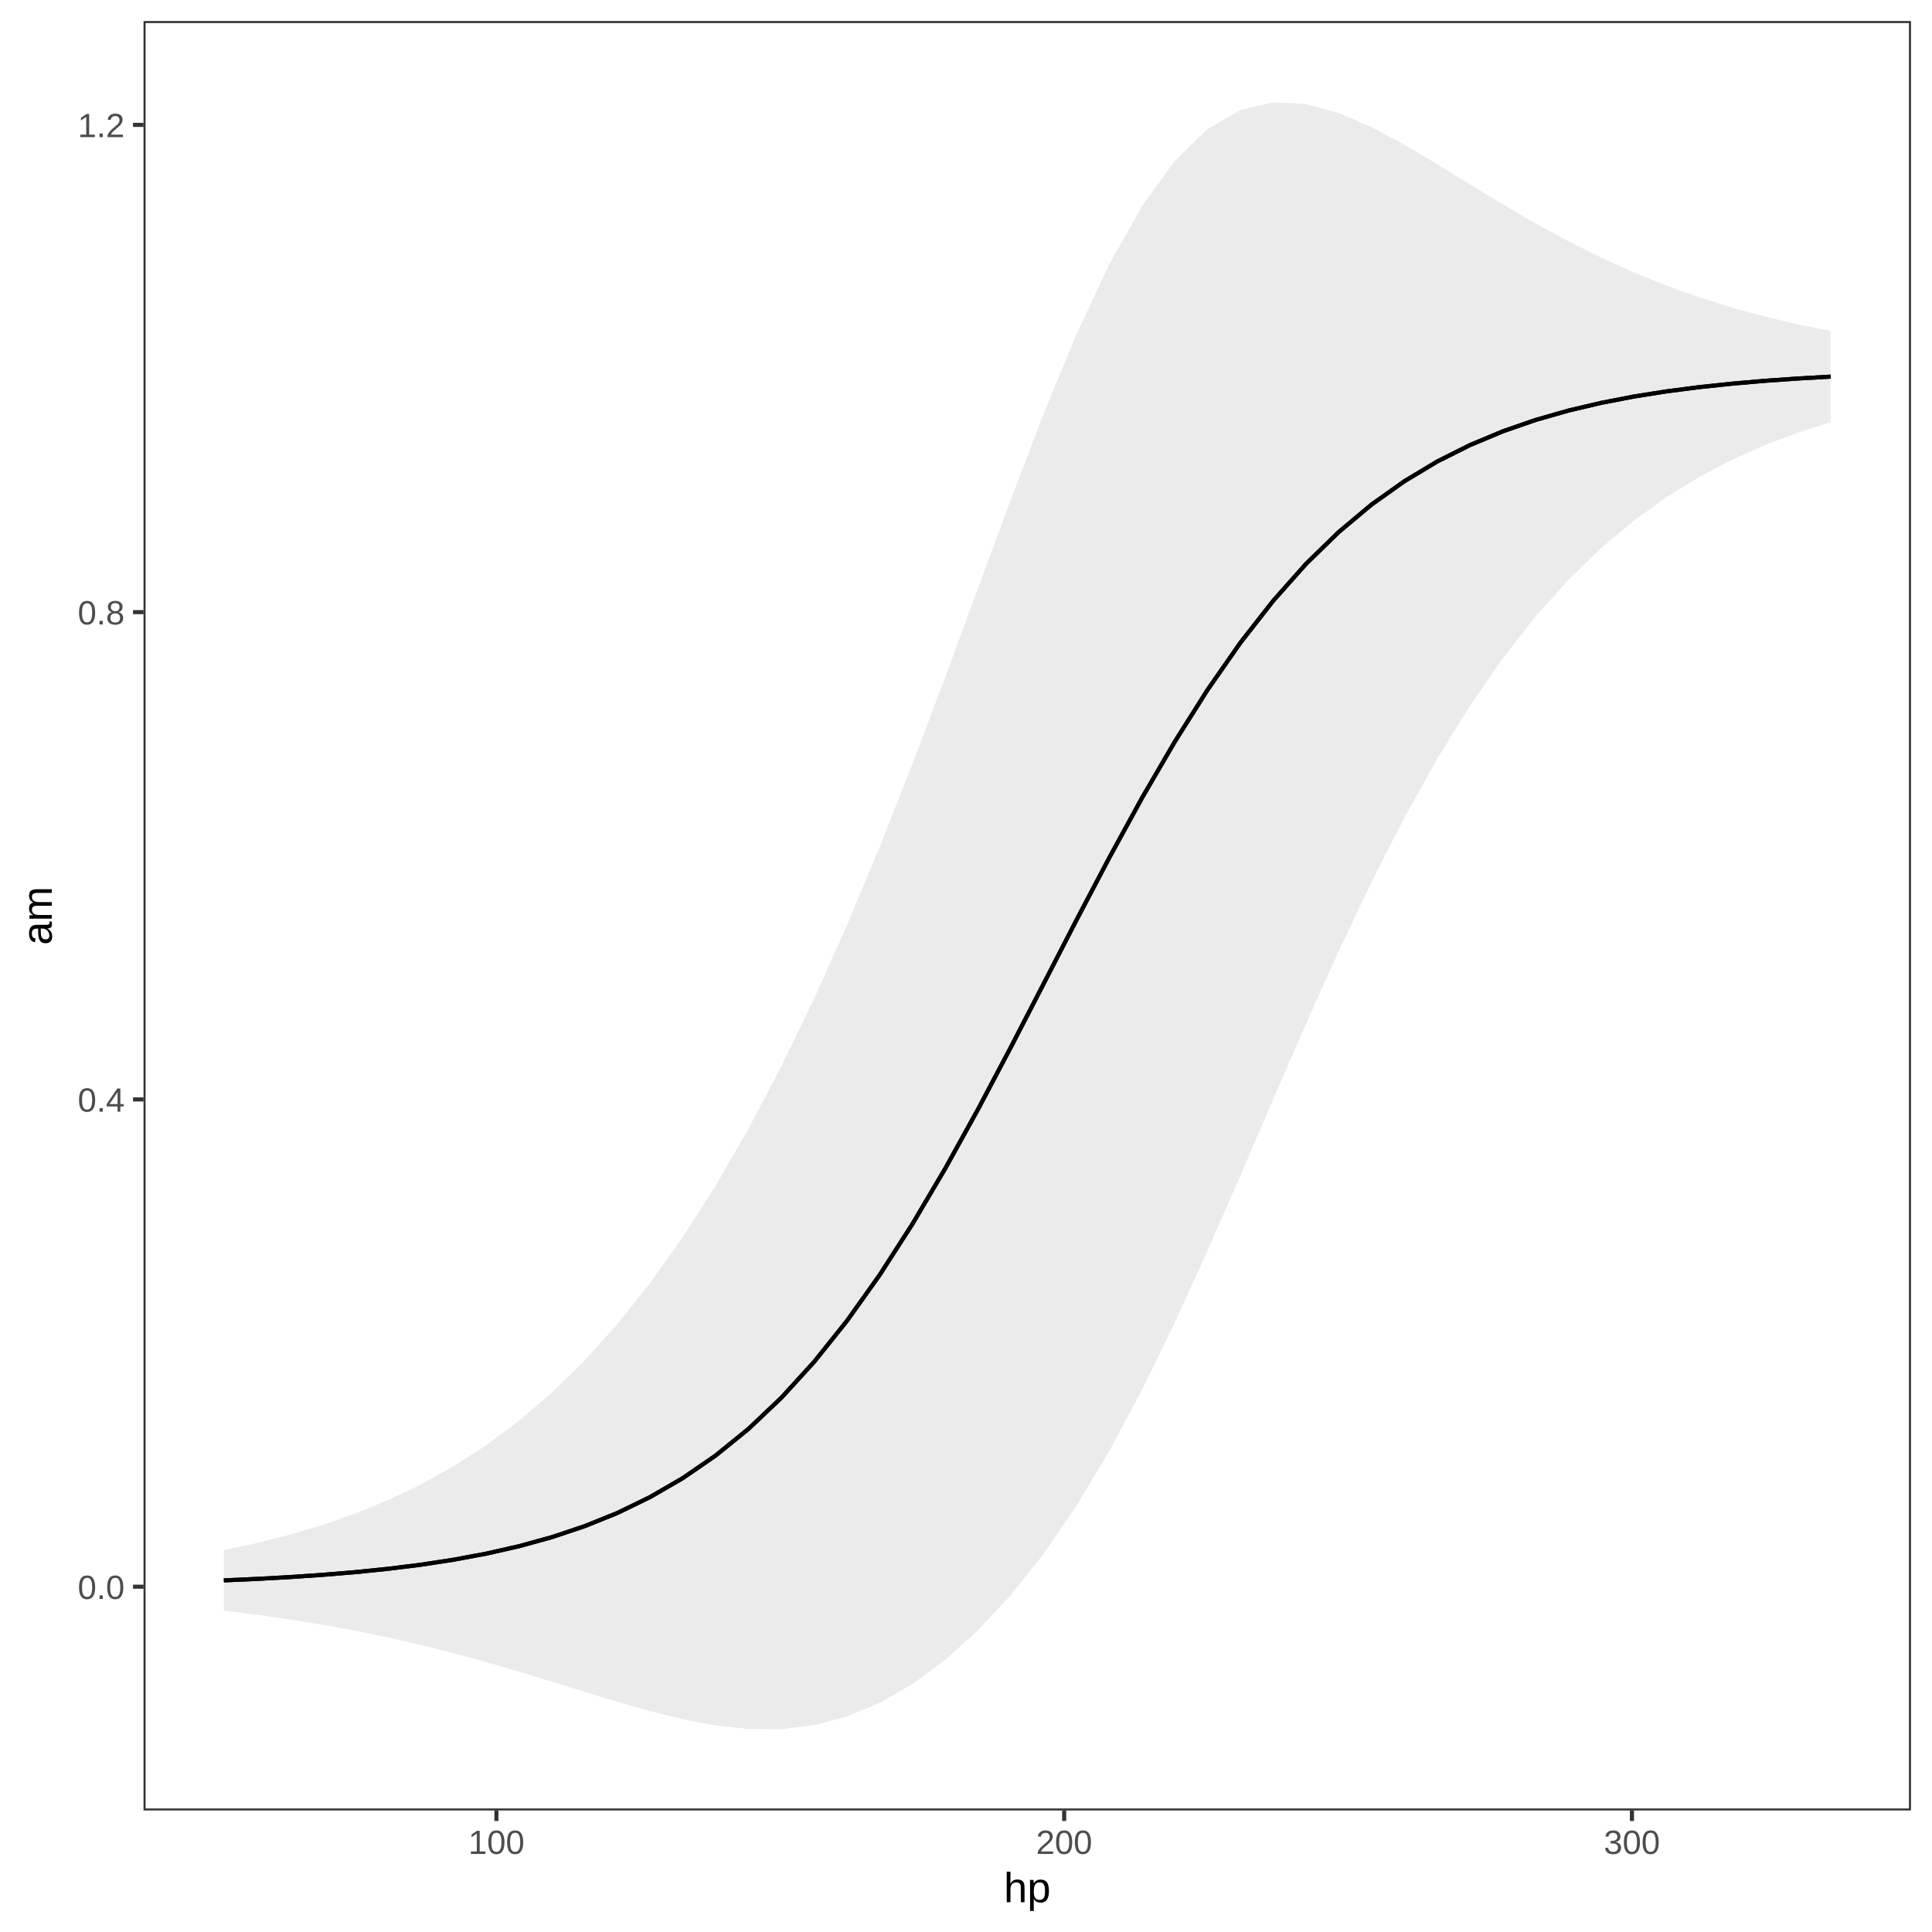
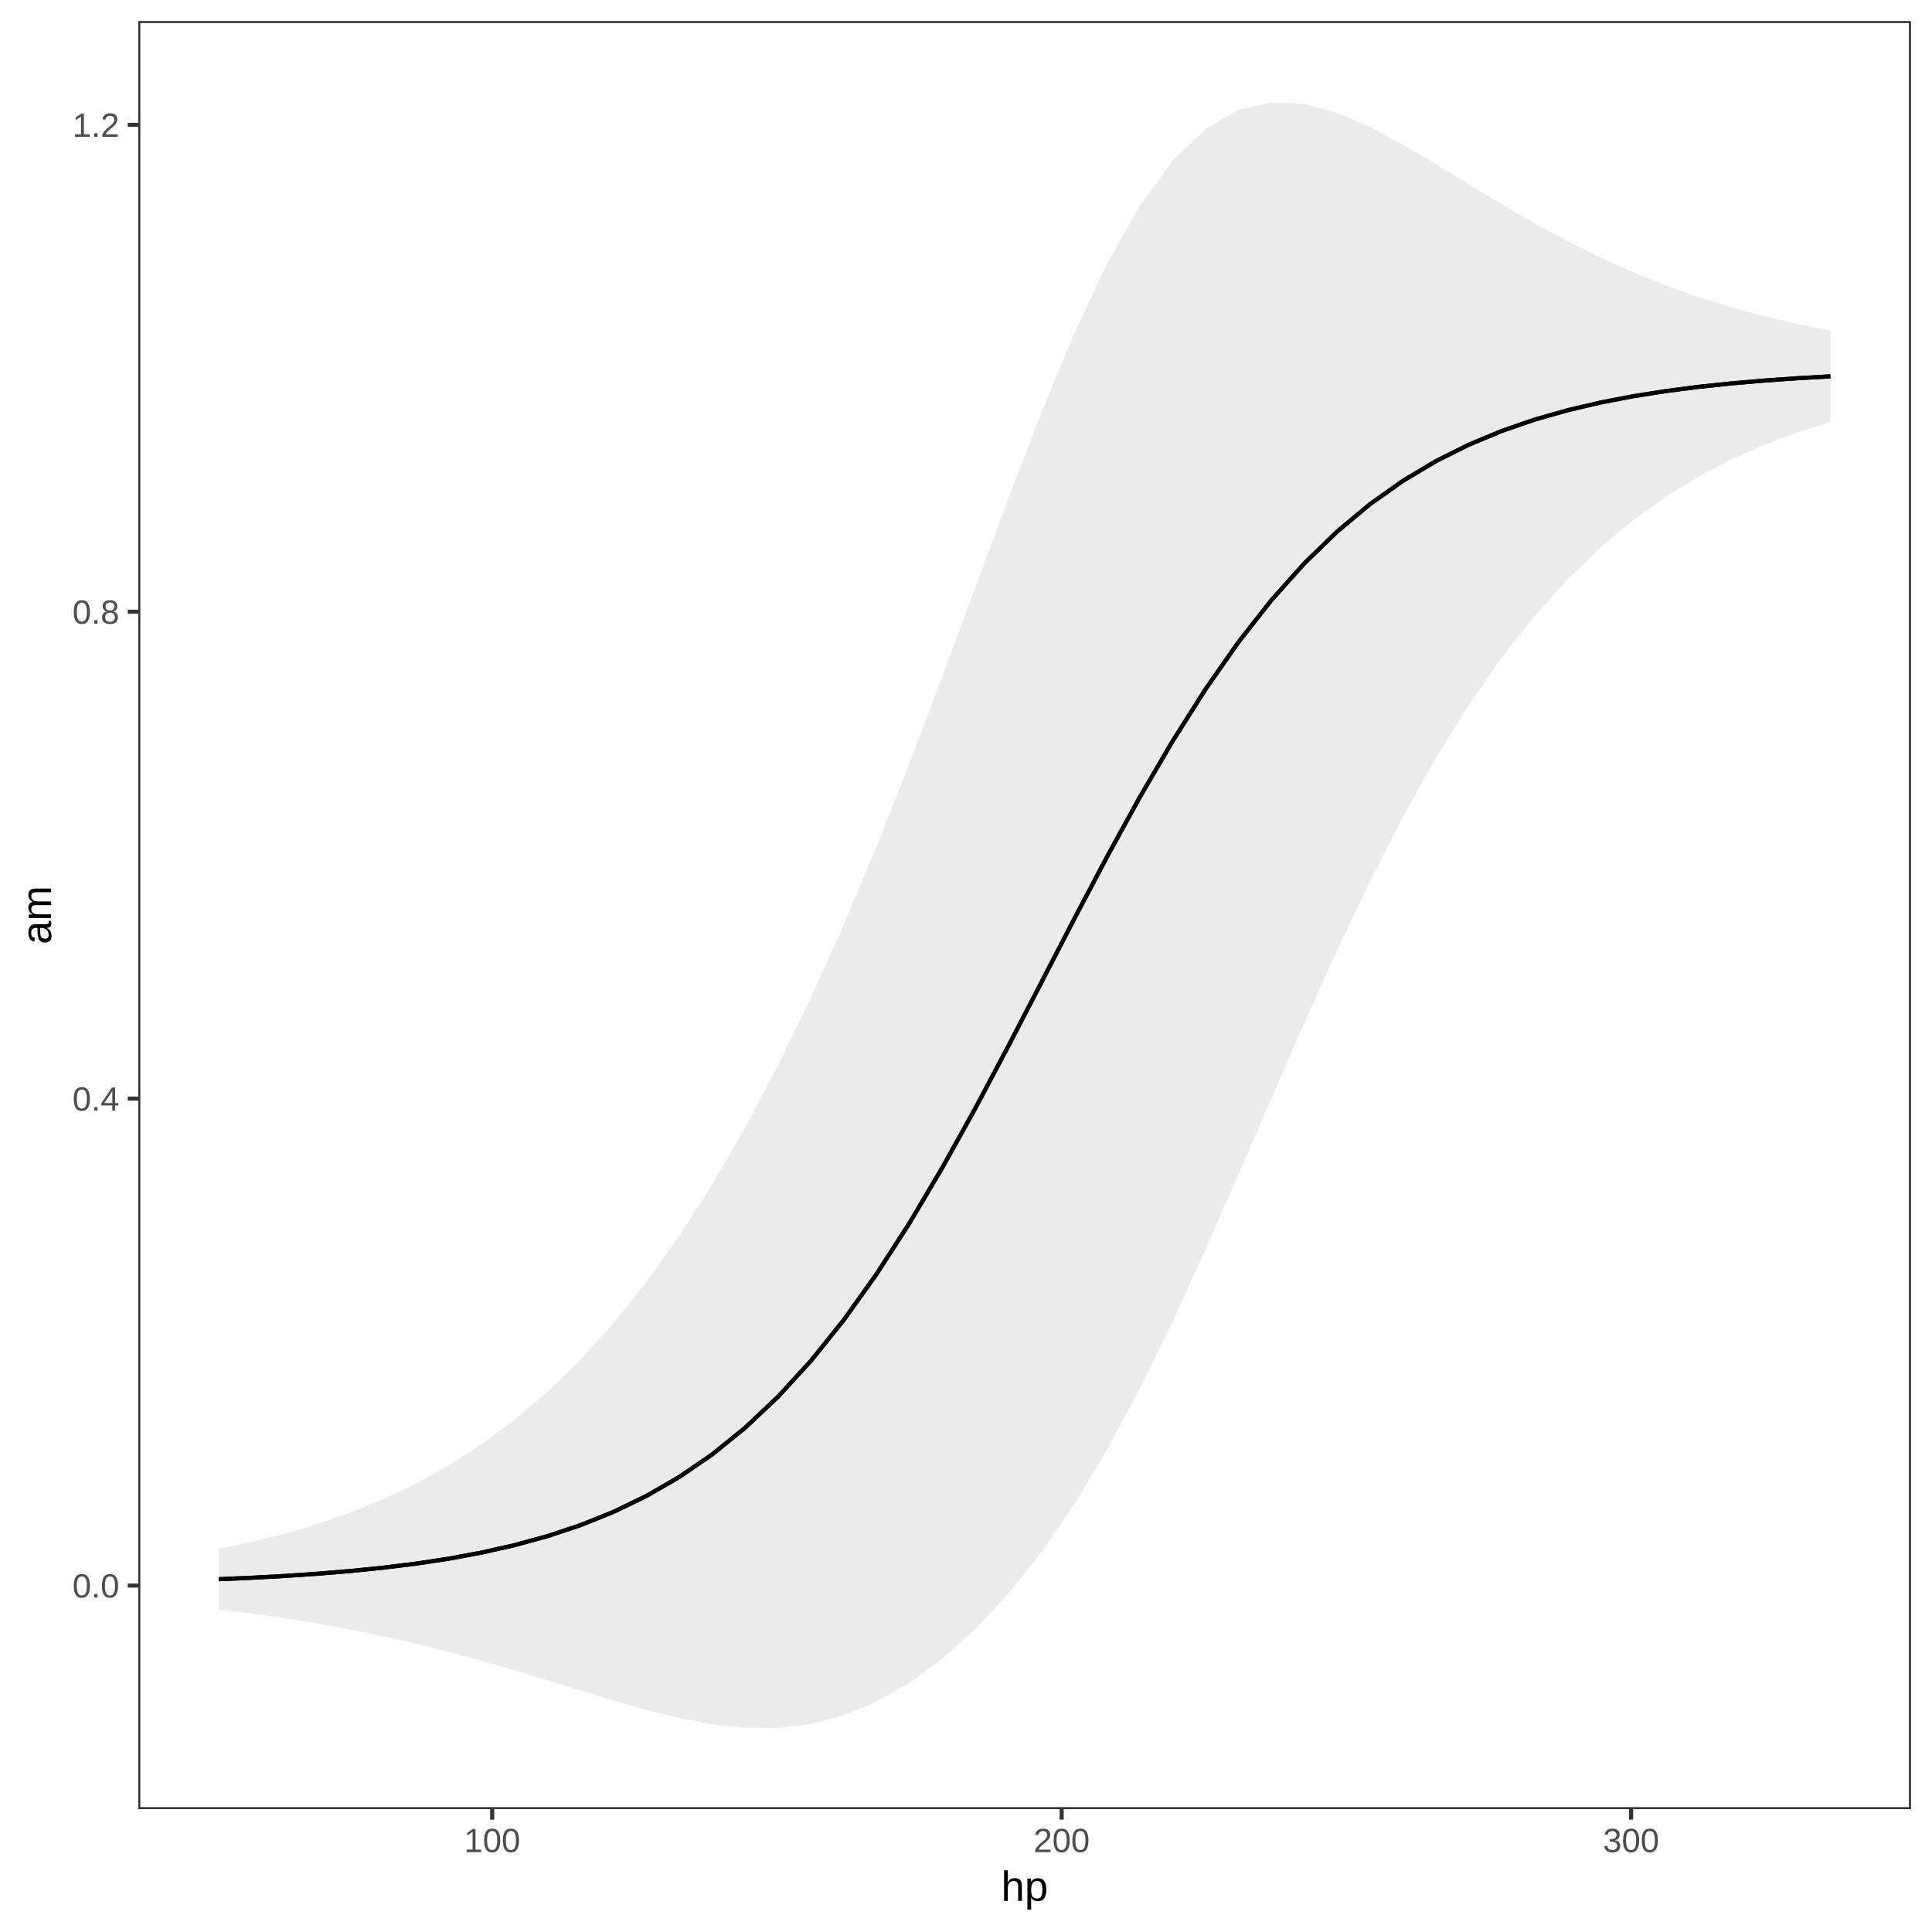
<svg xmlns="http://www.w3.org/2000/svg" class="svglite" width="504.00pt" height="504.00pt" viewBox="0 0 504.00 504.00">
  <defs>
    <style type="text/css">
    .svglite line, .svglite polyline, .svglite polygon, .svglite path, .svglite rect, .svglite circle {
      fill: none;
      stroke: #000000;
      stroke-linecap: round;
      stroke-linejoin: round;
      stroke-miterlimit: 10.00;
    }
    .svglite text {
      white-space: pre;
    }
  </style>
  </defs>
  <rect width="100%" height="100%" style="stroke: none; fill: #FFFFFF;" />
  <defs>
    <clipPath id="cpMC4wMHw1MDQuMDB8MC4wMHw1MDQuMDA=">
      <rect x="0.00" y="0.00" width="504.00" height="504.00" />
    </clipPath>
  </defs>
  <g clip-path="url(#cpMC4wMHw1MDQuMDB8MC4wMHw1MDQuMDA=)">
-     <rect x="-0" y="0.00" width="504.00" height="504.00" style="stroke-width: 1.07; stroke: #FFFFFF; fill: #FFFFFF;" />
+     <rect x="0" y="0.00" width="504.00" height="504.00" style="stroke-width: 1.07; stroke: #FFFFFF; fill: #FFFFFF;" />
  </g>
  <defs>
-     <clipPath id="cpMzcuNDR8NDk4LjUyfDUuNDh8NDcyLjI5">
-       <rect x="37.44" y="5.48" width="461.08" height="466.82" />
+     <clipPath id="cpMzYuMDd8NDk4LjUyfDUuNDh8NDcxLjk1">
+       <rect x="36.07" y="5.48" width="462.45" height="466.47" />
    </clipPath>
  </defs>
-   <g clip-path="url(#cpMzcuNDR8NDk4LjUyfDUuNDh8NDcyLjI5)">
-     <rect x="37.44" y="5.48" width="461.08" height="466.82" style="stroke-width: 1.07; stroke: none; fill: #FFFFFF;" />
-     <polygon points="58.40,404.37 66.96,402.54 75.51,400.39 84.06,397.85 92.62,394.87 101.17,391.37 109.73,387.29 118.28,382.53 126.84,377.01 135.39,370.63 143.94,363.31 152.50,354.94 161.05,345.42 169.61,334.68 178.16,322.64 186.72,309.24 195.27,294.44 203.82,278.20 212.38,260.51 220.93,241.41 229.49,220.94 238.04,199.25 246.60,176.60 255.15,153.40 263.70,130.26 272.26,107.93 280.81,87.24 289.37,68.97 297.92,53.75 306.48,41.95 315.03,33.66 323.59,28.70 332.14,26.70 340.69,27.14 349.25,29.48 357.80,33.18 366.36,37.77 374.91,42.85 383.47,48.11 392.02,53.30 400.57,58.28 409.13,62.94 417.68,67.21 426.24,71.07 434.79,74.52 443.35,77.57 451.90,80.25 460.45,82.58 469.01,84.61 477.56,86.35 477.56,110.14 469.01,112.87 460.45,116.09 451.90,119.90 443.35,124.39 434.79,129.66 426.24,135.81 417.68,142.99 409.13,151.29 400.57,160.84 392.02,171.75 383.47,184.11 374.91,197.96 366.36,213.30 357.80,230.05 349.25,248.07 340.69,267.09 332.14,286.75 323.59,306.62 315.03,326.20 306.48,344.99 297.92,362.56 289.37,378.56 280.81,392.83 272.26,405.32 263.70,416.10 255.15,425.29 246.60,433.00 238.04,439.30 229.49,444.22 220.93,447.78 212.38,450.04 203.82,451.08 195.27,451.04 186.72,450.12 178.16,448.50 169.61,446.39 161.05,443.95 152.50,441.34 143.94,438.69 135.39,436.08 126.84,433.59 118.28,431.26 109.73,429.11 101.17,427.15 92.62,425.39 84.06,423.83 75.51,422.44 66.96,421.23 58.40,420.17 " style="stroke-width: 0.00; stroke: none; stroke-linecap: butt; fill: #333333; fill-opacity: 0.10;" />
-     <polyline points="58.40,404.37 66.96,402.54 75.51,400.39 84.06,397.85 92.62,394.87 101.17,391.37 109.73,387.29 118.28,382.53 126.84,377.01 135.39,370.63 143.94,363.31 152.50,354.94 161.05,345.42 169.61,334.68 178.16,322.64 186.72,309.24 195.27,294.44 203.82,278.20 212.38,260.51 220.93,241.41 229.49,220.94 238.04,199.25 246.60,176.60 255.15,153.40 263.70,130.26 272.26,107.93 280.81,87.24 289.37,68.97 297.92,53.75 306.48,41.95 315.03,33.66 323.59,28.70 332.14,26.70 340.69,27.14 349.25,29.48 357.80,33.18 366.36,37.77 374.91,42.85 383.47,48.11 392.02,53.30 400.57,58.28 409.13,62.94 417.68,67.21 426.24,71.07 434.79,74.52 443.35,77.57 451.90,80.25 460.45,82.58 469.01,84.61 477.56,86.35 " style="stroke-width: 1.07; stroke: none; stroke-linecap: butt;" />
-     <polyline points="477.56,110.14 469.01,112.87 460.45,116.09 451.90,119.90 443.35,124.39 434.79,129.66 426.24,135.81 417.68,142.99 409.13,151.29 400.57,160.84 392.02,171.75 383.47,184.11 374.91,197.96 366.36,213.30 357.80,230.05 349.25,248.07 340.69,267.09 332.14,286.75 323.59,306.62 315.03,326.20 306.48,344.99 297.92,362.56 289.37,378.56 280.81,392.83 272.26,405.32 263.70,416.10 255.15,425.29 246.60,433.00 238.04,439.30 229.49,444.22 220.93,447.78 212.38,450.04 203.82,451.08 195.27,451.04 186.72,450.12 178.16,448.50 169.61,446.39 161.05,443.95 152.50,441.34 143.94,438.69 135.39,436.08 126.84,433.59 118.28,431.26 109.73,429.11 101.17,427.15 92.62,425.39 84.06,423.83 75.51,422.44 66.96,421.23 58.40,420.17 " style="stroke-width: 1.07; stroke: none; stroke-linecap: butt;" />
-     <polyline points="58.40,412.27 66.96,411.89 75.51,411.42 84.06,410.84 92.62,410.13 101.17,409.26 109.73,408.20 118.28,406.89 126.84,405.30 135.39,403.36 143.94,401.00 152.50,398.14 161.05,394.69 169.61,390.53 178.16,385.57 186.72,379.68 195.27,372.74 203.82,364.64 212.38,355.27 220.93,344.59 229.49,332.58 238.04,319.28 246.60,304.80 255.15,289.35 263.70,273.18 272.26,256.62 280.81,240.03 289.37,223.77 297.92,208.15 306.48,193.47 315.03,179.93 323.59,167.66 332.14,156.73 340.69,147.11 349.25,138.78 357.80,131.62 366.36,125.54 374.91,120.40 383.47,116.11 392.02,112.53 400.57,109.56 409.13,107.11 417.68,105.10 426.24,103.44 434.79,102.09 443.35,100.98 451.90,100.08 460.45,99.34 469.01,98.74 477.56,98.25 " style="stroke-width: 1.07; stroke-linecap: butt;" />
-     <polyline points="58.40,412.27 66.96,411.89 75.51,411.42 84.06,410.84 92.62,410.13 101.17,409.26 109.73,408.20 118.28,406.89 126.84,405.30 135.39,403.36 143.94,401.00 152.50,398.14 161.05,394.69 169.61,390.53 178.16,385.57 186.72,379.68 195.27,372.74 203.82,364.64 212.38,355.27 220.93,344.59 229.49,332.58 238.04,319.28 246.60,304.80 255.15,289.35 263.70,273.18 272.26,256.62 280.81,240.03 289.37,223.77 297.92,208.15 306.48,193.47 315.03,179.93 323.59,167.66 332.14,156.73 340.69,147.11 349.25,138.78 357.80,131.62 366.36,125.54 374.91,120.40 383.47,116.11 392.02,112.53 400.57,109.56 409.13,107.11 417.68,105.10 426.24,103.44 434.79,102.09 443.35,100.98 451.90,100.08 460.45,99.34 469.01,98.74 477.56,98.25 " style="stroke-width: 1.07; stroke-linecap: butt;" />
-     <rect x="37.44" y="5.48" width="461.08" height="466.82" style="stroke-width: 1.07; stroke: #333333;" />
+   <g clip-path="url(#cpMzYuMDd8NDk4LjUyfDUuNDh8NDcxLjk1)">
+     <rect x="36.07" y="5.48" width="462.45" height="466.47" style="stroke-width: 1.07; stroke: none; fill: #FFFFFF;" />
+     <polygon points="57.09,404.07 65.67,402.25 74.25,400.10 82.83,397.56 91.41,394.58 99.99,391.09 108.57,387.00 117.15,382.25 125.73,376.73 134.31,370.36 142.89,363.04 151.47,354.68 160.05,345.17 168.63,334.44 177.21,322.41 185.79,309.02 194.37,294.22 202.95,277.99 211.53,260.32 220.11,241.23 228.69,220.78 237.27,199.11 245.84,176.47 254.42,153.29 263.00,130.17 271.58,107.85 280.16,87.18 288.74,68.92 297.32,53.71 305.90,41.92 314.48,33.64 323.06,28.69 331.64,26.68 340.22,27.12 348.80,29.46 357.38,33.16 365.96,37.75 374.54,42.83 383.12,48.08 391.70,53.27 400.28,58.24 408.86,62.89 417.44,67.16 426.02,71.02 434.60,74.47 443.18,77.52 451.76,80.19 460.34,82.53 468.92,84.55 477.50,86.29 477.50,110.07 468.92,112.79 460.34,116.01 451.76,119.82 443.18,124.30 434.60,129.56 426.02,135.72 417.44,142.88 408.86,151.18 400.28,160.73 391.70,171.63 383.12,183.97 374.54,197.81 365.96,213.14 357.38,229.89 348.80,247.89 340.22,266.90 331.64,286.55 323.06,306.40 314.48,325.96 305.90,344.74 297.32,362.29 288.74,378.29 280.16,392.54 271.58,405.02 263.00,415.79 254.42,424.98 245.84,432.68 237.27,438.98 228.69,443.89 220.11,447.45 211.53,449.71 202.95,450.75 194.37,450.71 185.79,449.79 177.21,448.18 168.63,446.06 160.05,443.62 151.47,441.02 142.89,438.37 134.31,435.76 125.73,433.27 117.15,430.94 108.57,428.79 99.99,426.84 91.41,425.08 82.83,423.52 74.25,422.13 65.67,420.92 57.09,419.86 " style="stroke-width: 0.00; stroke: none; stroke-linecap: butt; fill: #333333; fill-opacity: 0.10;" />
+     <polyline points="57.09,404.07 65.67,402.25 74.25,400.10 82.83,397.56 91.41,394.58 99.99,391.09 108.57,387.00 117.15,382.25 125.73,376.73 134.31,370.36 142.89,363.04 151.47,354.68 160.05,345.17 168.63,334.44 177.21,322.41 185.79,309.02 194.37,294.22 202.95,277.99 211.53,260.32 220.11,241.23 228.69,220.78 237.27,199.11 245.84,176.47 254.42,153.29 263.00,130.17 271.58,107.85 280.16,87.18 288.74,68.92 297.32,53.71 305.90,41.92 314.48,33.64 323.06,28.69 331.64,26.68 340.22,27.12 348.80,29.46 357.38,33.16 365.96,37.75 374.54,42.83 383.12,48.08 391.70,53.27 400.28,58.24 408.86,62.89 417.44,67.16 426.02,71.02 434.60,74.47 443.18,77.52 451.76,80.19 460.34,82.53 468.92,84.55 477.50,86.29 " style="stroke-width: 1.07; stroke: none; stroke-linecap: butt;" />
+     <polyline points="477.50,110.07 468.92,112.79 460.34,116.01 451.76,119.82 443.18,124.30 434.60,129.56 426.02,135.72 417.44,142.88 408.86,151.18 400.28,160.73 391.70,171.63 383.12,183.97 374.54,197.81 365.96,213.14 357.38,229.89 348.80,247.89 340.22,266.90 331.64,286.55 323.06,306.40 314.48,325.96 305.90,344.74 297.32,362.29 288.74,378.29 280.16,392.54 271.58,405.02 263.00,415.79 254.42,424.98 245.84,432.68 237.27,438.98 228.69,443.89 220.11,447.45 211.53,449.71 202.95,450.75 194.37,450.71 185.79,449.79 177.21,448.18 168.63,446.06 160.05,443.62 151.47,441.02 142.89,438.37 134.31,435.76 125.73,433.27 117.15,430.94 108.57,428.79 99.99,426.84 91.41,425.08 82.83,423.52 74.25,422.13 65.67,420.92 57.09,419.86 " style="stroke-width: 1.07; stroke: none; stroke-linecap: butt;" />
+     <polyline points="57.09,411.97 65.67,411.59 74.25,411.12 82.83,410.54 91.41,409.83 99.99,408.96 108.57,407.90 117.15,406.60 125.73,405.00 134.31,403.06 142.89,400.71 151.47,397.85 160.05,394.40 168.63,390.25 177.21,385.29 185.79,379.41 194.37,372.47 202.95,364.37 211.53,355.02 220.11,344.34 228.69,332.34 237.27,319.04 245.84,304.58 254.42,289.14 263.00,272.98 271.58,256.44 280.16,239.86 288.74,223.60 297.32,208.00 305.90,193.33 314.48,179.80 323.06,167.54 331.64,156.61 340.22,147.01 348.80,138.68 357.38,131.53 365.96,125.45 374.54,120.32 383.12,116.03 391.70,112.45 400.28,109.48 408.86,107.04 417.44,105.02 426.02,103.37 434.60,102.02 443.18,100.91 451.76,100.01 460.34,99.27 468.92,98.67 477.50,98.18 " style="stroke-width: 1.07; stroke-linecap: butt;" />
+     <polyline points="57.09,411.97 65.67,411.59 74.25,411.12 82.83,410.54 91.41,409.83 99.99,408.96 108.57,407.90 117.15,406.60 125.73,405.00 134.31,403.06 142.89,400.71 151.47,397.85 160.05,394.40 168.63,390.25 177.21,385.29 185.79,379.41 194.37,372.47 202.95,364.37 211.53,355.02 220.11,344.34 228.69,332.34 237.27,319.04 245.84,304.58 254.42,289.14 263.00,272.98 271.58,256.44 280.16,239.86 288.74,223.60 297.32,208.00 305.90,193.33 314.48,179.80 323.06,167.54 331.64,156.61 340.22,147.01 348.80,138.68 357.38,131.53 365.96,125.45 374.54,120.32 383.12,116.03 391.70,112.45 400.28,109.48 408.86,107.04 417.44,105.02 426.02,103.37 434.60,102.02 443.18,100.91 451.76,100.01 460.34,99.27 468.92,98.67 477.50,98.18 " style="stroke-width: 1.07; stroke-linecap: butt;" />
+     <rect x="36.07" y="5.48" width="462.45" height="466.47" style="stroke-width: 1.07; stroke: #333333;" />
  </g>
  <g clip-path="url(#cpMC4wMHw1MDQuMDB8MC4wMHw1MDQuMDA=)">
-     <text x="32.51" y="417.13" text-anchor="end" style="font-size: 8.80px;fill: #4D4D4D; font-family: &quot;Arimo&quot;;" textLength="13.98px" lengthAdjust="spacingAndGlyphs">0.0</text>
-     <text x="32.51" y="290.01" text-anchor="end" style="font-size: 8.80px;fill: #4D4D4D; font-family: &quot;Arimo&quot;;" textLength="13.98px" lengthAdjust="spacingAndGlyphs">0.4</text>
-     <text x="32.51" y="162.90" text-anchor="end" style="font-size: 8.80px;fill: #4D4D4D; font-family: &quot;Arimo&quot;;" textLength="13.98px" lengthAdjust="spacingAndGlyphs">0.8</text>
-     <text x="32.51" y="35.78" text-anchor="end" style="font-size: 8.80px;fill: #4D4D4D; font-family: &quot;Arimo&quot;;" textLength="13.98px" lengthAdjust="spacingAndGlyphs">1.2</text>
-     <polyline points="34.70,413.92 37.44,413.92 " style="stroke-width: 1.07; stroke: #333333; stroke-linecap: butt;" />
-     <polyline points="34.70,286.81 37.44,286.81 " style="stroke-width: 1.07; stroke: #333333; stroke-linecap: butt;" />
-     <polyline points="34.70,159.69 37.44,159.69 " style="stroke-width: 1.07; stroke: #333333; stroke-linecap: butt;" />
-     <polyline points="34.70,32.58 37.44,32.58 " style="stroke-width: 1.07; stroke: #333333; stroke-linecap: butt;" />
-     <polyline points="129.50,475.03 129.50,472.29 " style="stroke-width: 1.07; stroke: #333333; stroke-linecap: butt;" />
-     <polyline points="277.61,475.03 277.61,472.29 " style="stroke-width: 1.07; stroke: #333333; stroke-linecap: butt;" />
-     <polyline points="425.72,475.03 425.72,472.29 " style="stroke-width: 1.07; stroke: #333333; stroke-linecap: butt;" />
-     <text x="129.50" y="483.64" text-anchor="middle" style="font-size: 8.80px;fill: #4D4D4D; font-family: &quot;Arimo&quot;;" textLength="16.78px" lengthAdjust="spacingAndGlyphs">100</text>
-     <text x="277.61" y="483.64" text-anchor="middle" style="font-size: 8.80px;fill: #4D4D4D; font-family: &quot;Arimo&quot;;" textLength="16.78px" lengthAdjust="spacingAndGlyphs">200</text>
-     <text x="425.72" y="483.64" text-anchor="middle" style="font-size: 8.80px;fill: #4D4D4D; font-family: &quot;Arimo&quot;;" textLength="16.78px" lengthAdjust="spacingAndGlyphs">300</text>
-     <text x="267.98" y="496.23" text-anchor="middle" style="font-size: 11.00px; font-family: &quot;Arimo&quot;;" textLength="13.95px" lengthAdjust="spacingAndGlyphs">hp</text>
-     <text transform="translate(13.50,238.89) rotate(-90)" text-anchor="middle" style="font-size: 11.00px; font-family: &quot;Arimo&quot;;" textLength="17.45px" lengthAdjust="spacingAndGlyphs">am</text>
+     <text x="31.14" y="416.76" text-anchor="end" style="font-size: 8.80px;fill: #4D4D4D; font-family: &quot;Liberation Sans&quot;;" textLength="12.42px" lengthAdjust="spacingAndGlyphs">0.0</text>
+     <text x="31.14" y="289.74" text-anchor="end" style="font-size: 8.80px;fill: #4D4D4D; font-family: &quot;Liberation Sans&quot;;" textLength="12.42px" lengthAdjust="spacingAndGlyphs">0.4</text>
+     <text x="31.14" y="162.72" text-anchor="end" style="font-size: 8.80px;fill: #4D4D4D; font-family: &quot;Liberation Sans&quot;;" textLength="12.42px" lengthAdjust="spacingAndGlyphs">0.8</text>
+     <text x="31.14" y="35.70" text-anchor="end" style="font-size: 8.80px;fill: #4D4D4D; font-family: &quot;Liberation Sans&quot;;" textLength="12.42px" lengthAdjust="spacingAndGlyphs">1.2</text>
+     <polyline points="33.33,413.62 36.07,413.62 " style="stroke-width: 1.07; stroke: #333333; stroke-linecap: butt;" />
+     <polyline points="33.33,286.60 36.07,286.60 " style="stroke-width: 1.07; stroke: #333333; stroke-linecap: butt;" />
+     <polyline points="33.33,159.58 36.07,159.58 " style="stroke-width: 1.07; stroke: #333333; stroke-linecap: butt;" />
+     <polyline points="33.33,32.56 36.07,32.56 " style="stroke-width: 1.07; stroke: #333333; stroke-linecap: butt;" />
+     <polyline points="128.40,474.69 128.40,471.95 " style="stroke-width: 1.07; stroke: #333333; stroke-linecap: butt;" />
+     <polyline points="276.95,474.69 276.95,471.95 " style="stroke-width: 1.07; stroke: #333333; stroke-linecap: butt;" />
+     <polyline points="425.51,474.69 425.51,471.95 " style="stroke-width: 1.07; stroke: #333333; stroke-linecap: butt;" />
+     <text x="128.40" y="483.17" text-anchor="middle" style="font-size: 8.80px;fill: #4D4D4D; font-family: &quot;Liberation Sans&quot;;" textLength="15.10px" lengthAdjust="spacingAndGlyphs">100</text>
+     <text x="276.95" y="483.17" text-anchor="middle" style="font-size: 8.80px;fill: #4D4D4D; font-family: &quot;Liberation Sans&quot;;" textLength="15.10px" lengthAdjust="spacingAndGlyphs">200</text>
+     <text x="425.51" y="483.17" text-anchor="middle" style="font-size: 8.80px;fill: #4D4D4D; font-family: &quot;Liberation Sans&quot;;" textLength="15.10px" lengthAdjust="spacingAndGlyphs">300</text>
+     <text x="267.29" y="495.88" text-anchor="middle" style="font-size: 11.00px; font-family: &quot;Liberation Sans&quot;;" textLength="13.56px" lengthAdjust="spacingAndGlyphs">hp</text>
+     <text transform="translate(13.33,238.71) rotate(-90)" text-anchor="middle" style="font-size: 11.00px; font-family: &quot;Liberation Sans&quot;;" textLength="16.45px" lengthAdjust="spacingAndGlyphs">am</text>
  </g>
</svg>
